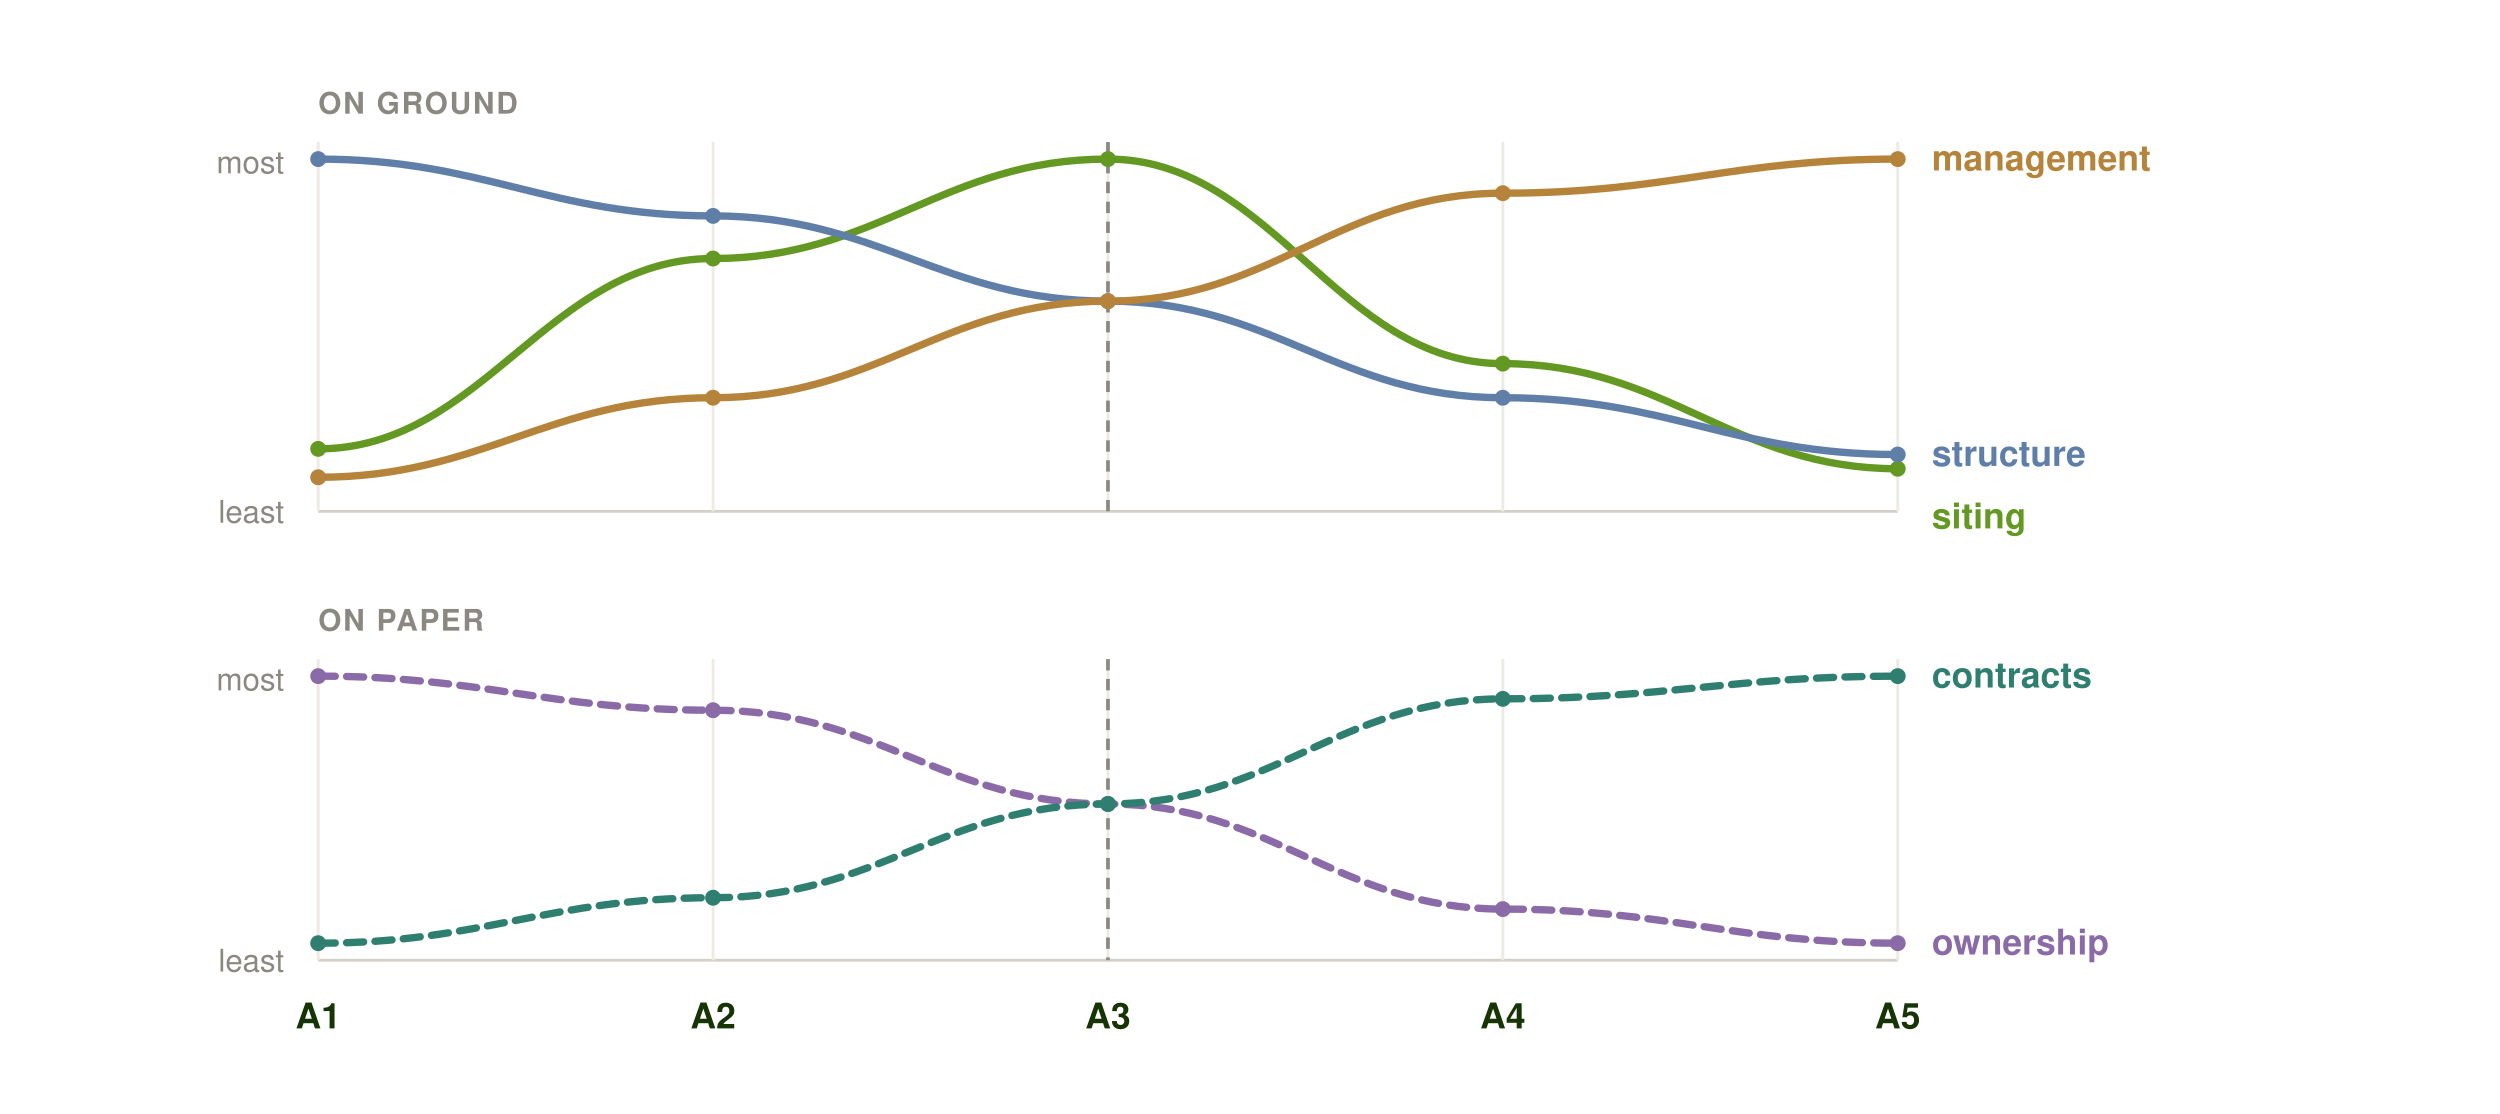
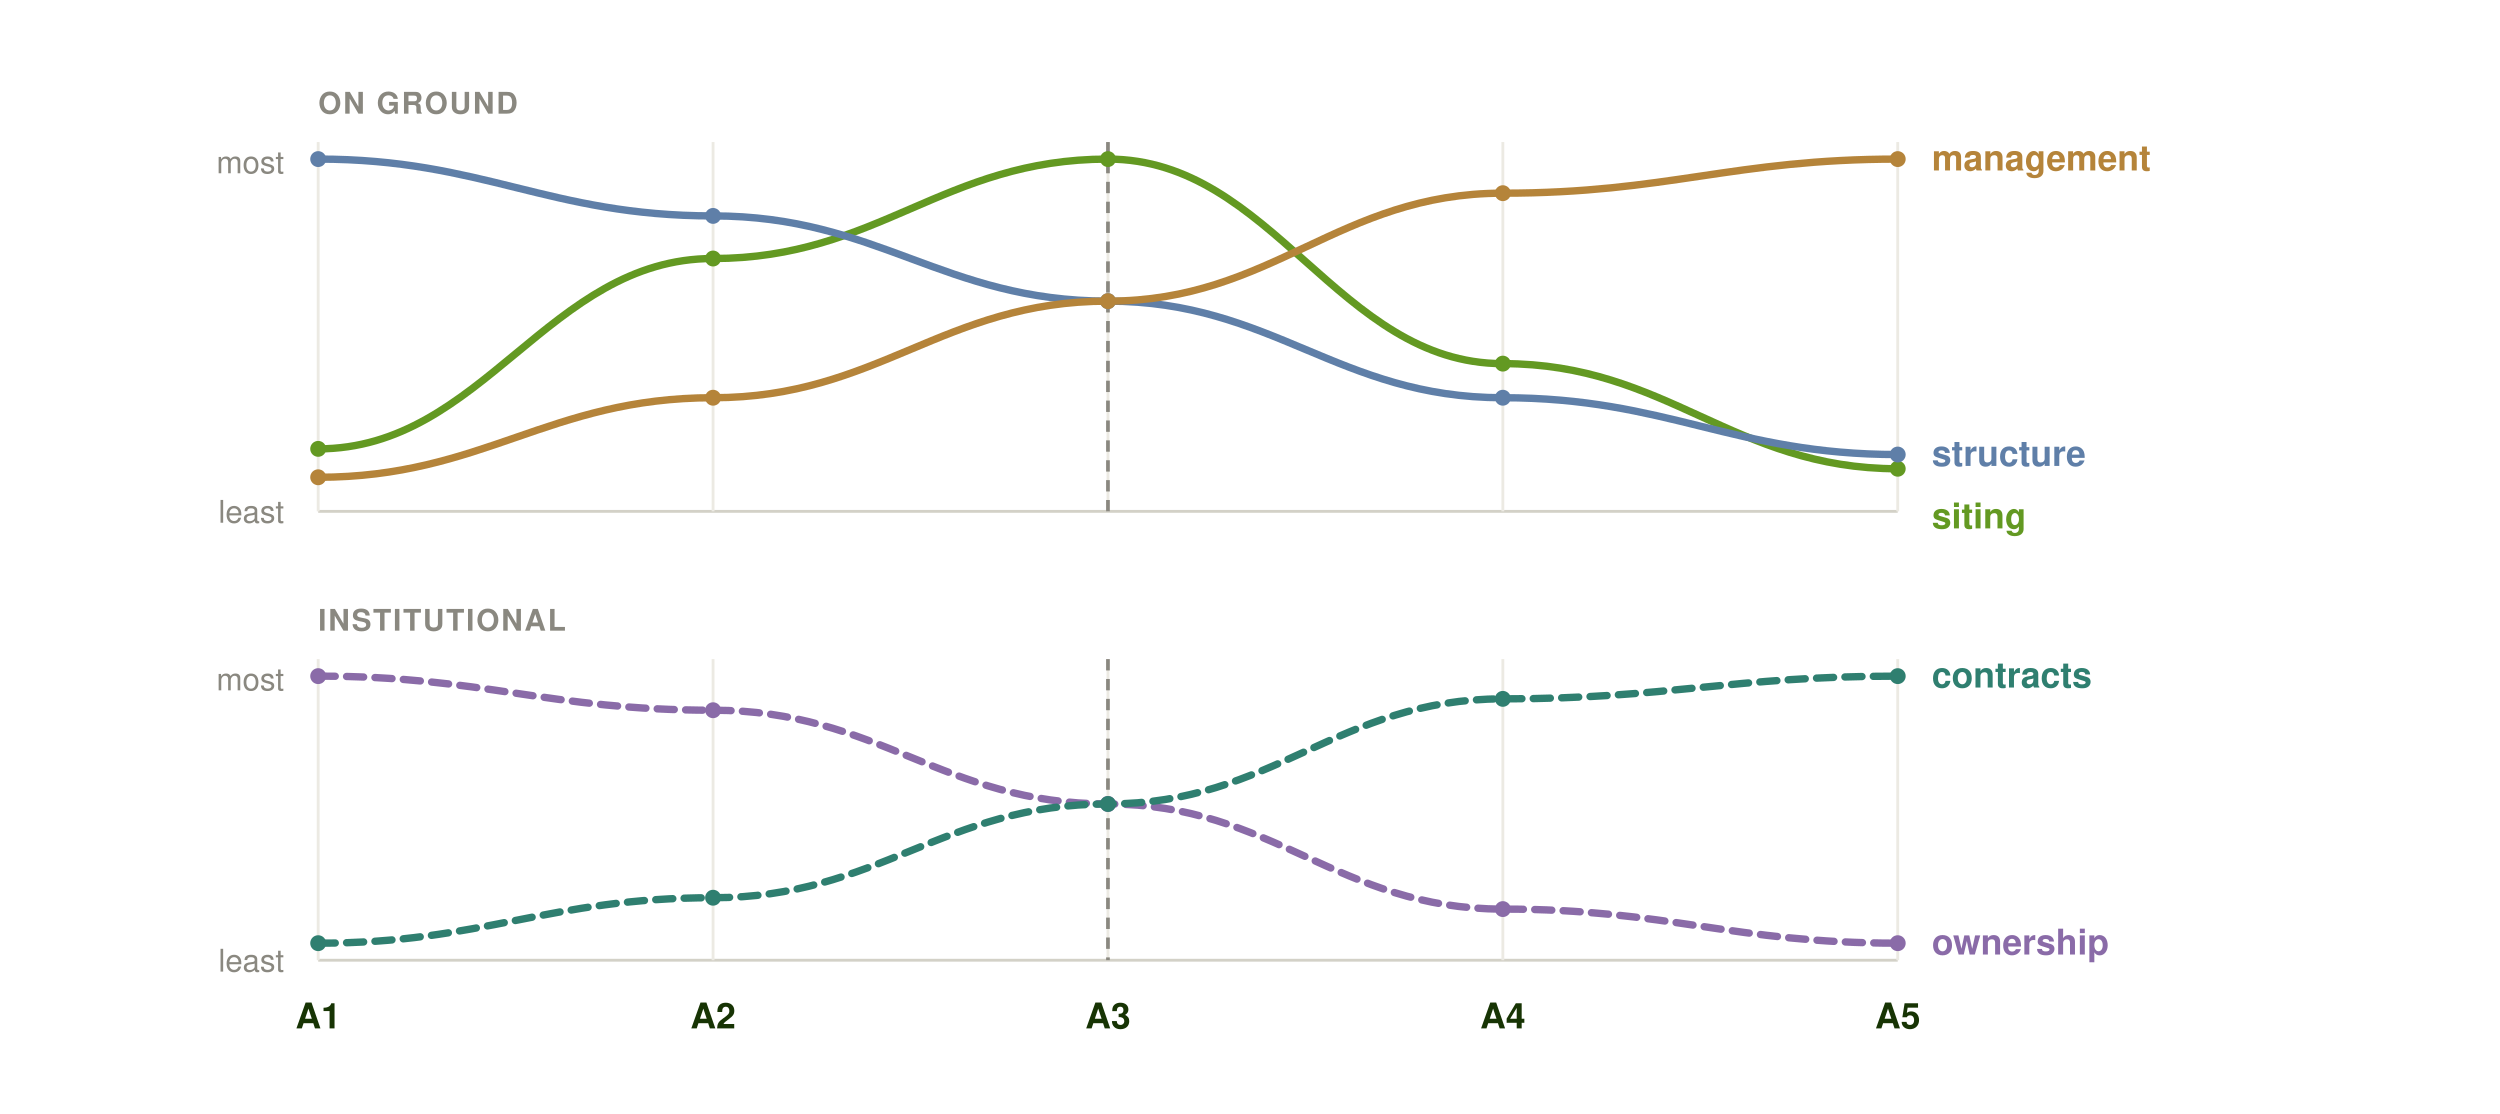
<svg xmlns="http://www.w3.org/2000/svg" width="880" height="392" viewBox="0 0 880 392" role="img">
  <style>
text{font-family:ui-sans-serif,system-ui,-apple-system,"Segoe UI",Helvetica,Arial,sans-serif}
.ax{font-size:11px;fill:#8a8880}
.zl{font-size:12.5px;font-weight:600;fill:#173404}
.cl{font-size:12.5px;font-weight:600}
.nt{font-size:11px;fill:#8a8880}
.eb{font-size:10.5px;font-weight:700;fill:#8a8880;letter-spacing:.06em}
</style>
  <text class="eb" x="112" y="40">ON GROUND</text>
  <line x1="112" y1="180" x2="668" y2="180" stroke="#d3d1c7" stroke-width="1" />
  <text class="ax" x="100" y="61" text-anchor="end">most</text>
  <text class="ax" x="100" y="184" text-anchor="end">least</text>
  <line x1="112" y1="50" x2="112" y2="180" stroke="#eceae3" stroke-width="1" />
  <line x1="251" y1="50" x2="251" y2="180" stroke="#eceae3" stroke-width="1" />
  <line x1="390" y1="50" x2="390" y2="180" stroke="#eceae3" stroke-width="1" />
  <line x1="529" y1="50" x2="529" y2="180" stroke="#eceae3" stroke-width="1" />
  <line x1="668" y1="50" x2="668" y2="180" stroke="#eceae3" stroke-width="1" />
  <line x1="390" y1="50" x2="390" y2="180" stroke="#8a8880" stroke-width="1.3" stroke-dasharray="4 3" />
  <path d="M112,158 C170,158 193,91 251,91 C309,91 332,56 390,56 C448,56 471,128 529,128 C587,128 610,165 668,165" fill="none" stroke="#639922" stroke-width="2.6" stroke-linecap="round" />
  <circle cx="112" cy="158" r="2.8" fill="#639922" />
  <circle cx="251" cy="91" r="2.8" fill="#639922" />
  <circle cx="390" cy="56" r="2.8" fill="#639922" />
  <circle cx="529" cy="128" r="2.8" fill="#639922" />
  <circle cx="668" cy="165" r="2.8" fill="#639922" />
  <path d="M112,56 C170,56 193,76 251,76 C309,76 332,106 390,106 C448,106 471,140 529,140 C587,140 610,160 668,160" fill="none" stroke="#5f7fa8" stroke-width="2.6" stroke-linecap="round" />
  <circle cx="112" cy="56" r="2.8" fill="#5f7fa8" />
  <circle cx="251" cy="76" r="2.8" fill="#5f7fa8" />
  <circle cx="390" cy="106" r="2.8" fill="#5f7fa8" />
  <circle cx="529" cy="140" r="2.8" fill="#5f7fa8" />
  <circle cx="668" cy="160" r="2.8" fill="#5f7fa8" />
  <path d="M112,168 C170,168 193,140 251,140 C309,140 332,106 390,106 C448,106 471,68 529,68 C587,68 610,56 668,56" fill="none" stroke="#b5843a" stroke-width="2.6" stroke-linecap="round" />
  <circle cx="112" cy="168" r="2.8" fill="#b5843a" />
  <circle cx="251" cy="140" r="2.8" fill="#b5843a" />
  <circle cx="390" cy="106" r="2.8" fill="#b5843a" />
  <circle cx="529" cy="68" r="2.8" fill="#b5843a" />
  <circle cx="668" cy="56" r="2.8" fill="#b5843a" />
  <text class="cl" x="680" y="60" fill="#b5843a">management</text>
  <text class="cl" x="680" y="164" fill="#5f7fa8">structure</text>
  <text class="cl" x="680" y="186" fill="#639922">siting</text>
-   <text class="eb" x="112" y="222">ON PAPER</text>
+   <text class="eb" x="112" y="222">INSTITUTIONAL</text>
  <line x1="112" y1="338" x2="668" y2="338" stroke="#d3d1c7" stroke-width="1" />
  <text class="ax" x="100" y="243" text-anchor="end">most</text>
  <text class="ax" x="100" y="342" text-anchor="end">least</text>
  <line x1="112" y1="232" x2="112" y2="338" stroke="#eceae3" stroke-width="1" />
  <line x1="251" y1="232" x2="251" y2="338" stroke="#eceae3" stroke-width="1" />
  <line x1="390" y1="232" x2="390" y2="338" stroke="#eceae3" stroke-width="1" />
  <line x1="529" y1="232" x2="529" y2="338" stroke="#eceae3" stroke-width="1" />
  <line x1="668" y1="232" x2="668" y2="338" stroke="#eceae3" stroke-width="1" />
  <line x1="390" y1="232" x2="390" y2="338" stroke="#8a8880" stroke-width="1.3" stroke-dasharray="4 3" />
  <path d="M112,238 C170,238 193,250 251,250 C309,250 332,283 390,283 C448,283 471,320 529,320 C587,320 610,332 668,332" fill="none" stroke="#8a6ba8" stroke-width="2.6" stroke-linecap="round" stroke-dasharray="6 4" />
  <circle cx="112" cy="238" r="2.8" fill="#8a6ba8" />
  <circle cx="251" cy="250" r="2.8" fill="#8a6ba8" />
  <circle cx="390" cy="283" r="2.8" fill="#8a6ba8" />
  <circle cx="529" cy="320" r="2.8" fill="#8a6ba8" />
  <circle cx="668" cy="332" r="2.8" fill="#8a6ba8" />
  <path d="M112,332 C170,332 193,316 251,316 C309,316 332,283 390,283 C448,283 471,246 529,246 C587,246 610,238 668,238" fill="none" stroke="#2f7f70" stroke-width="2.6" stroke-linecap="round" stroke-dasharray="6 4" />
  <circle cx="112" cy="332" r="2.8" fill="#2f7f70" />
  <circle cx="251" cy="316" r="2.8" fill="#2f7f70" />
  <circle cx="390" cy="283" r="2.8" fill="#2f7f70" />
  <circle cx="529" cy="246" r="2.8" fill="#2f7f70" />
  <circle cx="668" cy="238" r="2.8" fill="#2f7f70" />
  <text class="cl" x="680" y="242" fill="#2f7f70">contracts</text>
  <text class="cl" x="680" y="336" fill="#8a6ba8">ownership</text>
  <text class="zl" x="112" y="362" text-anchor="middle">A1</text>
  <text class="zl" x="251" y="362" text-anchor="middle">A2</text>
  <text class="zl" x="390" y="362" text-anchor="middle" font-size="14.5px">A3</text>
  <text class="zl" x="529" y="362" text-anchor="middle">A4</text>
  <text class="zl" x="668" y="362" text-anchor="middle">A5</text>
</svg>
